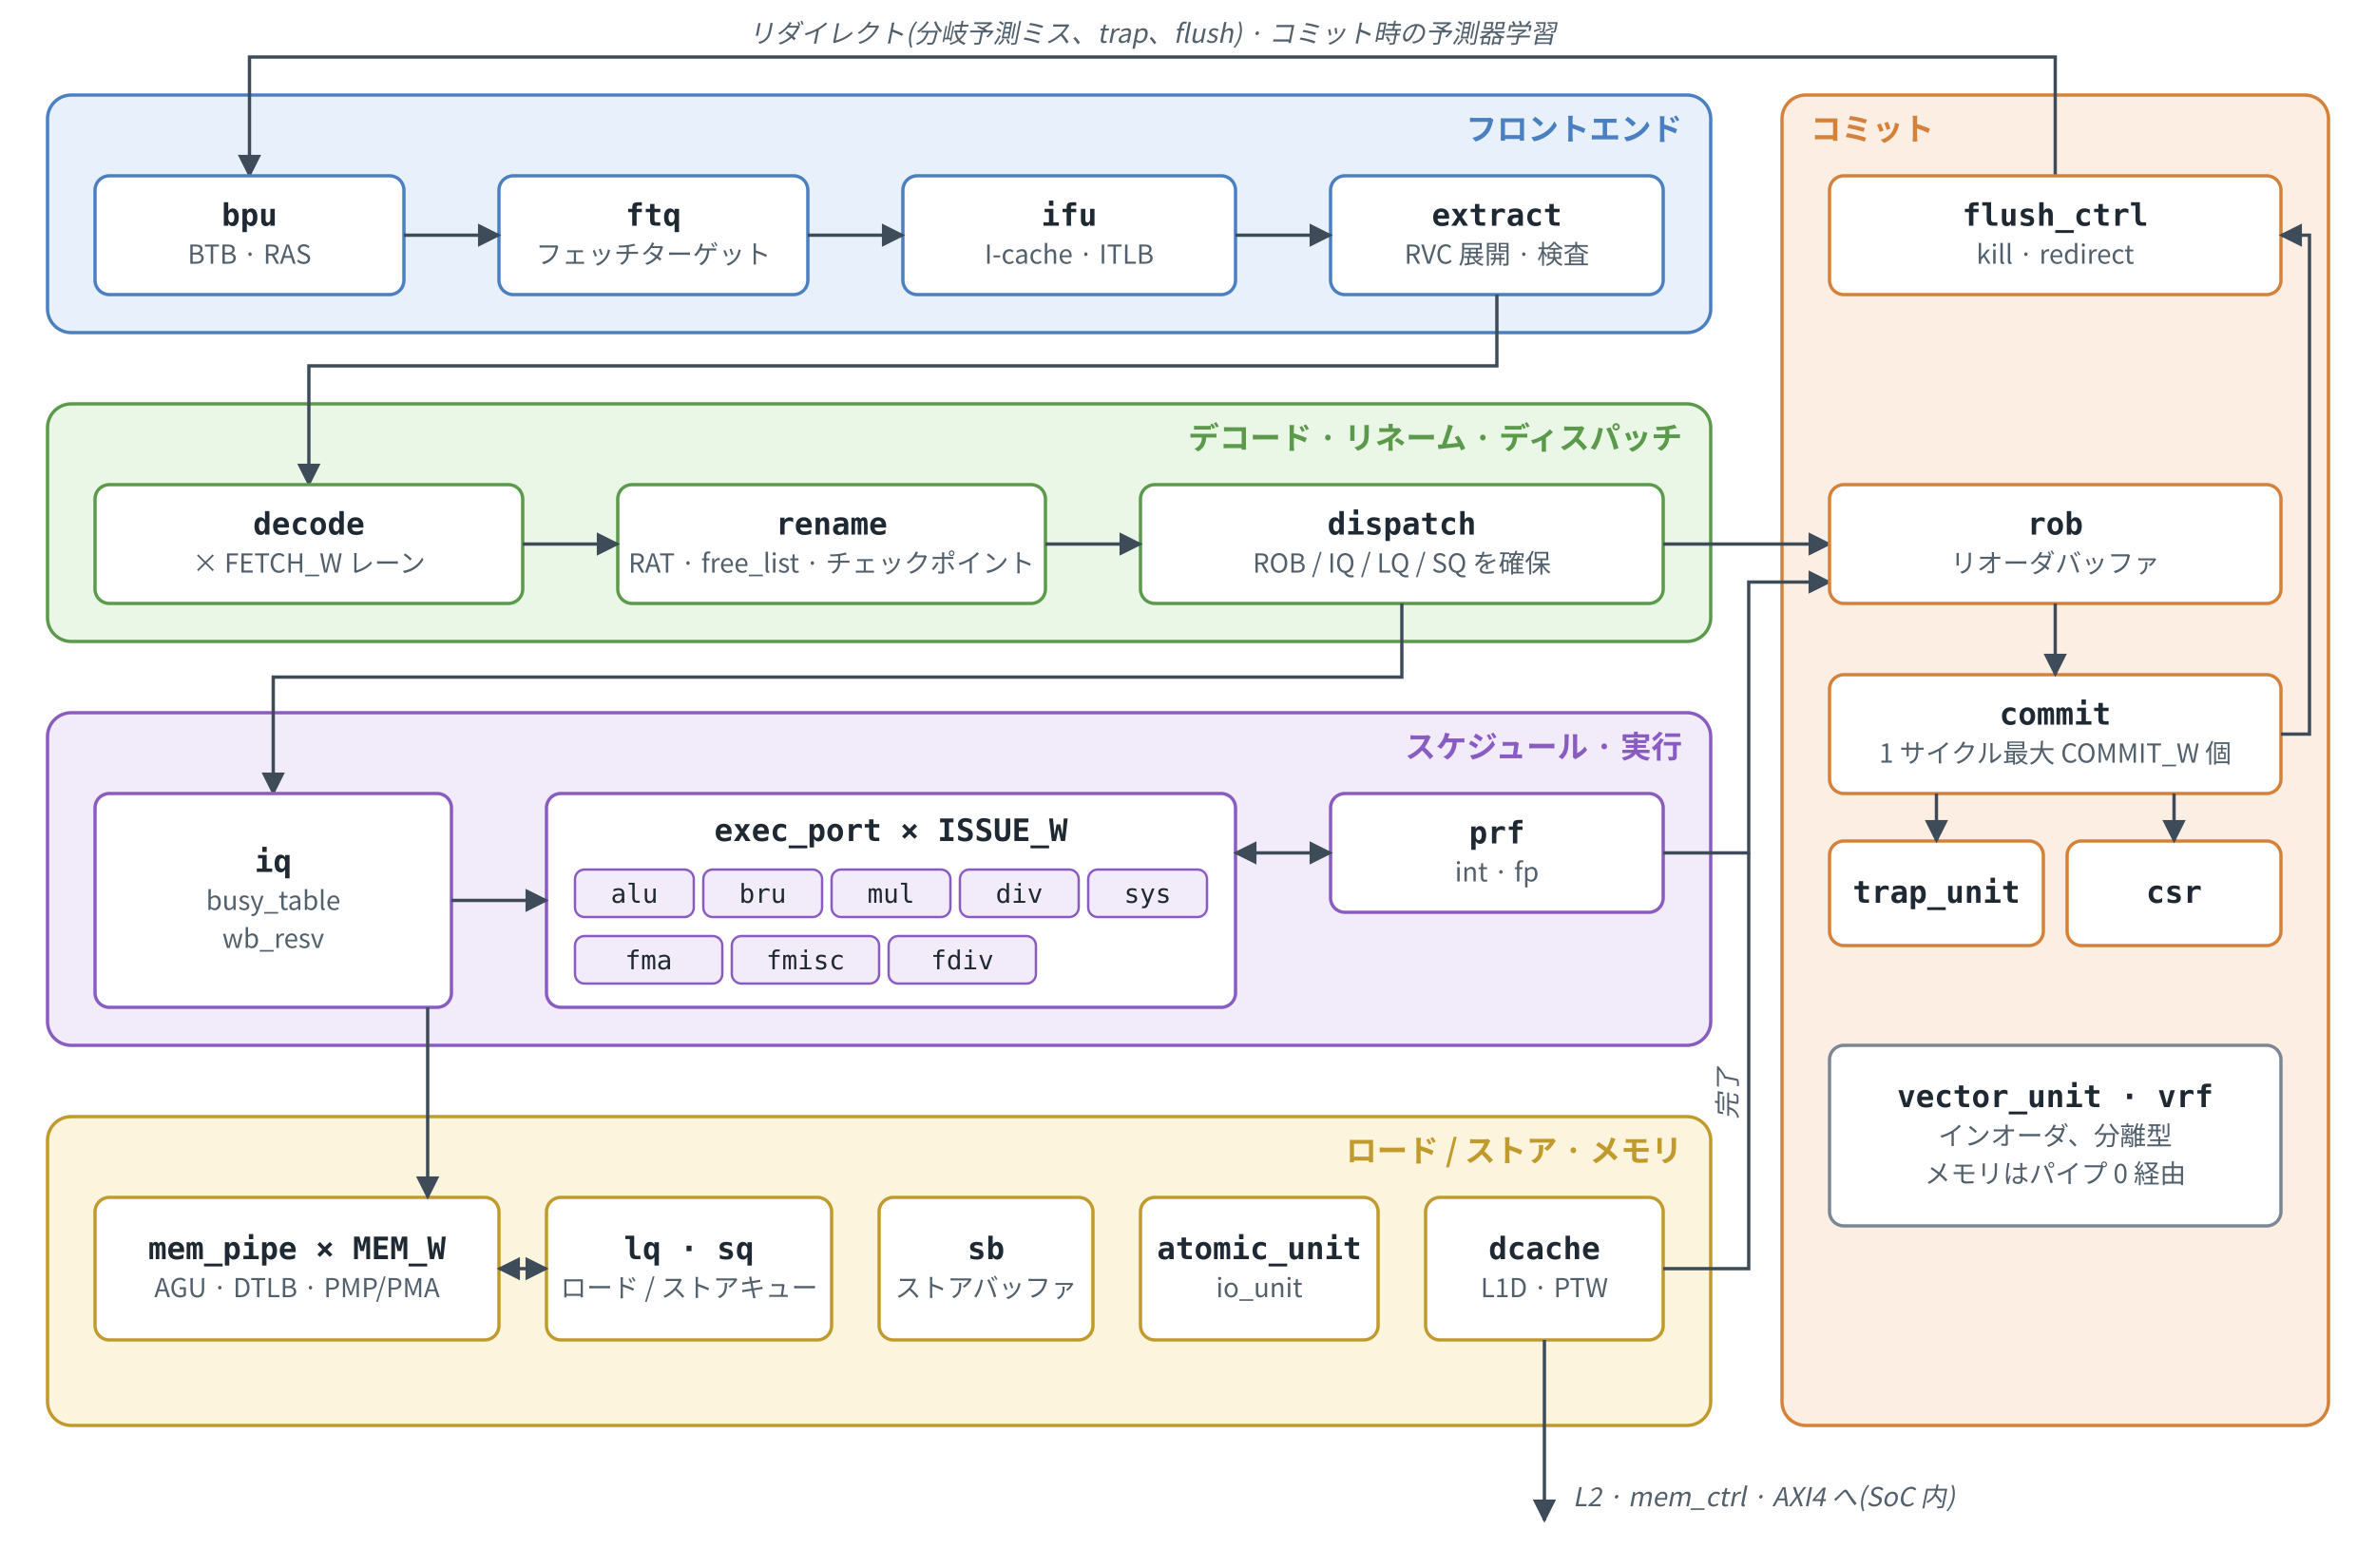
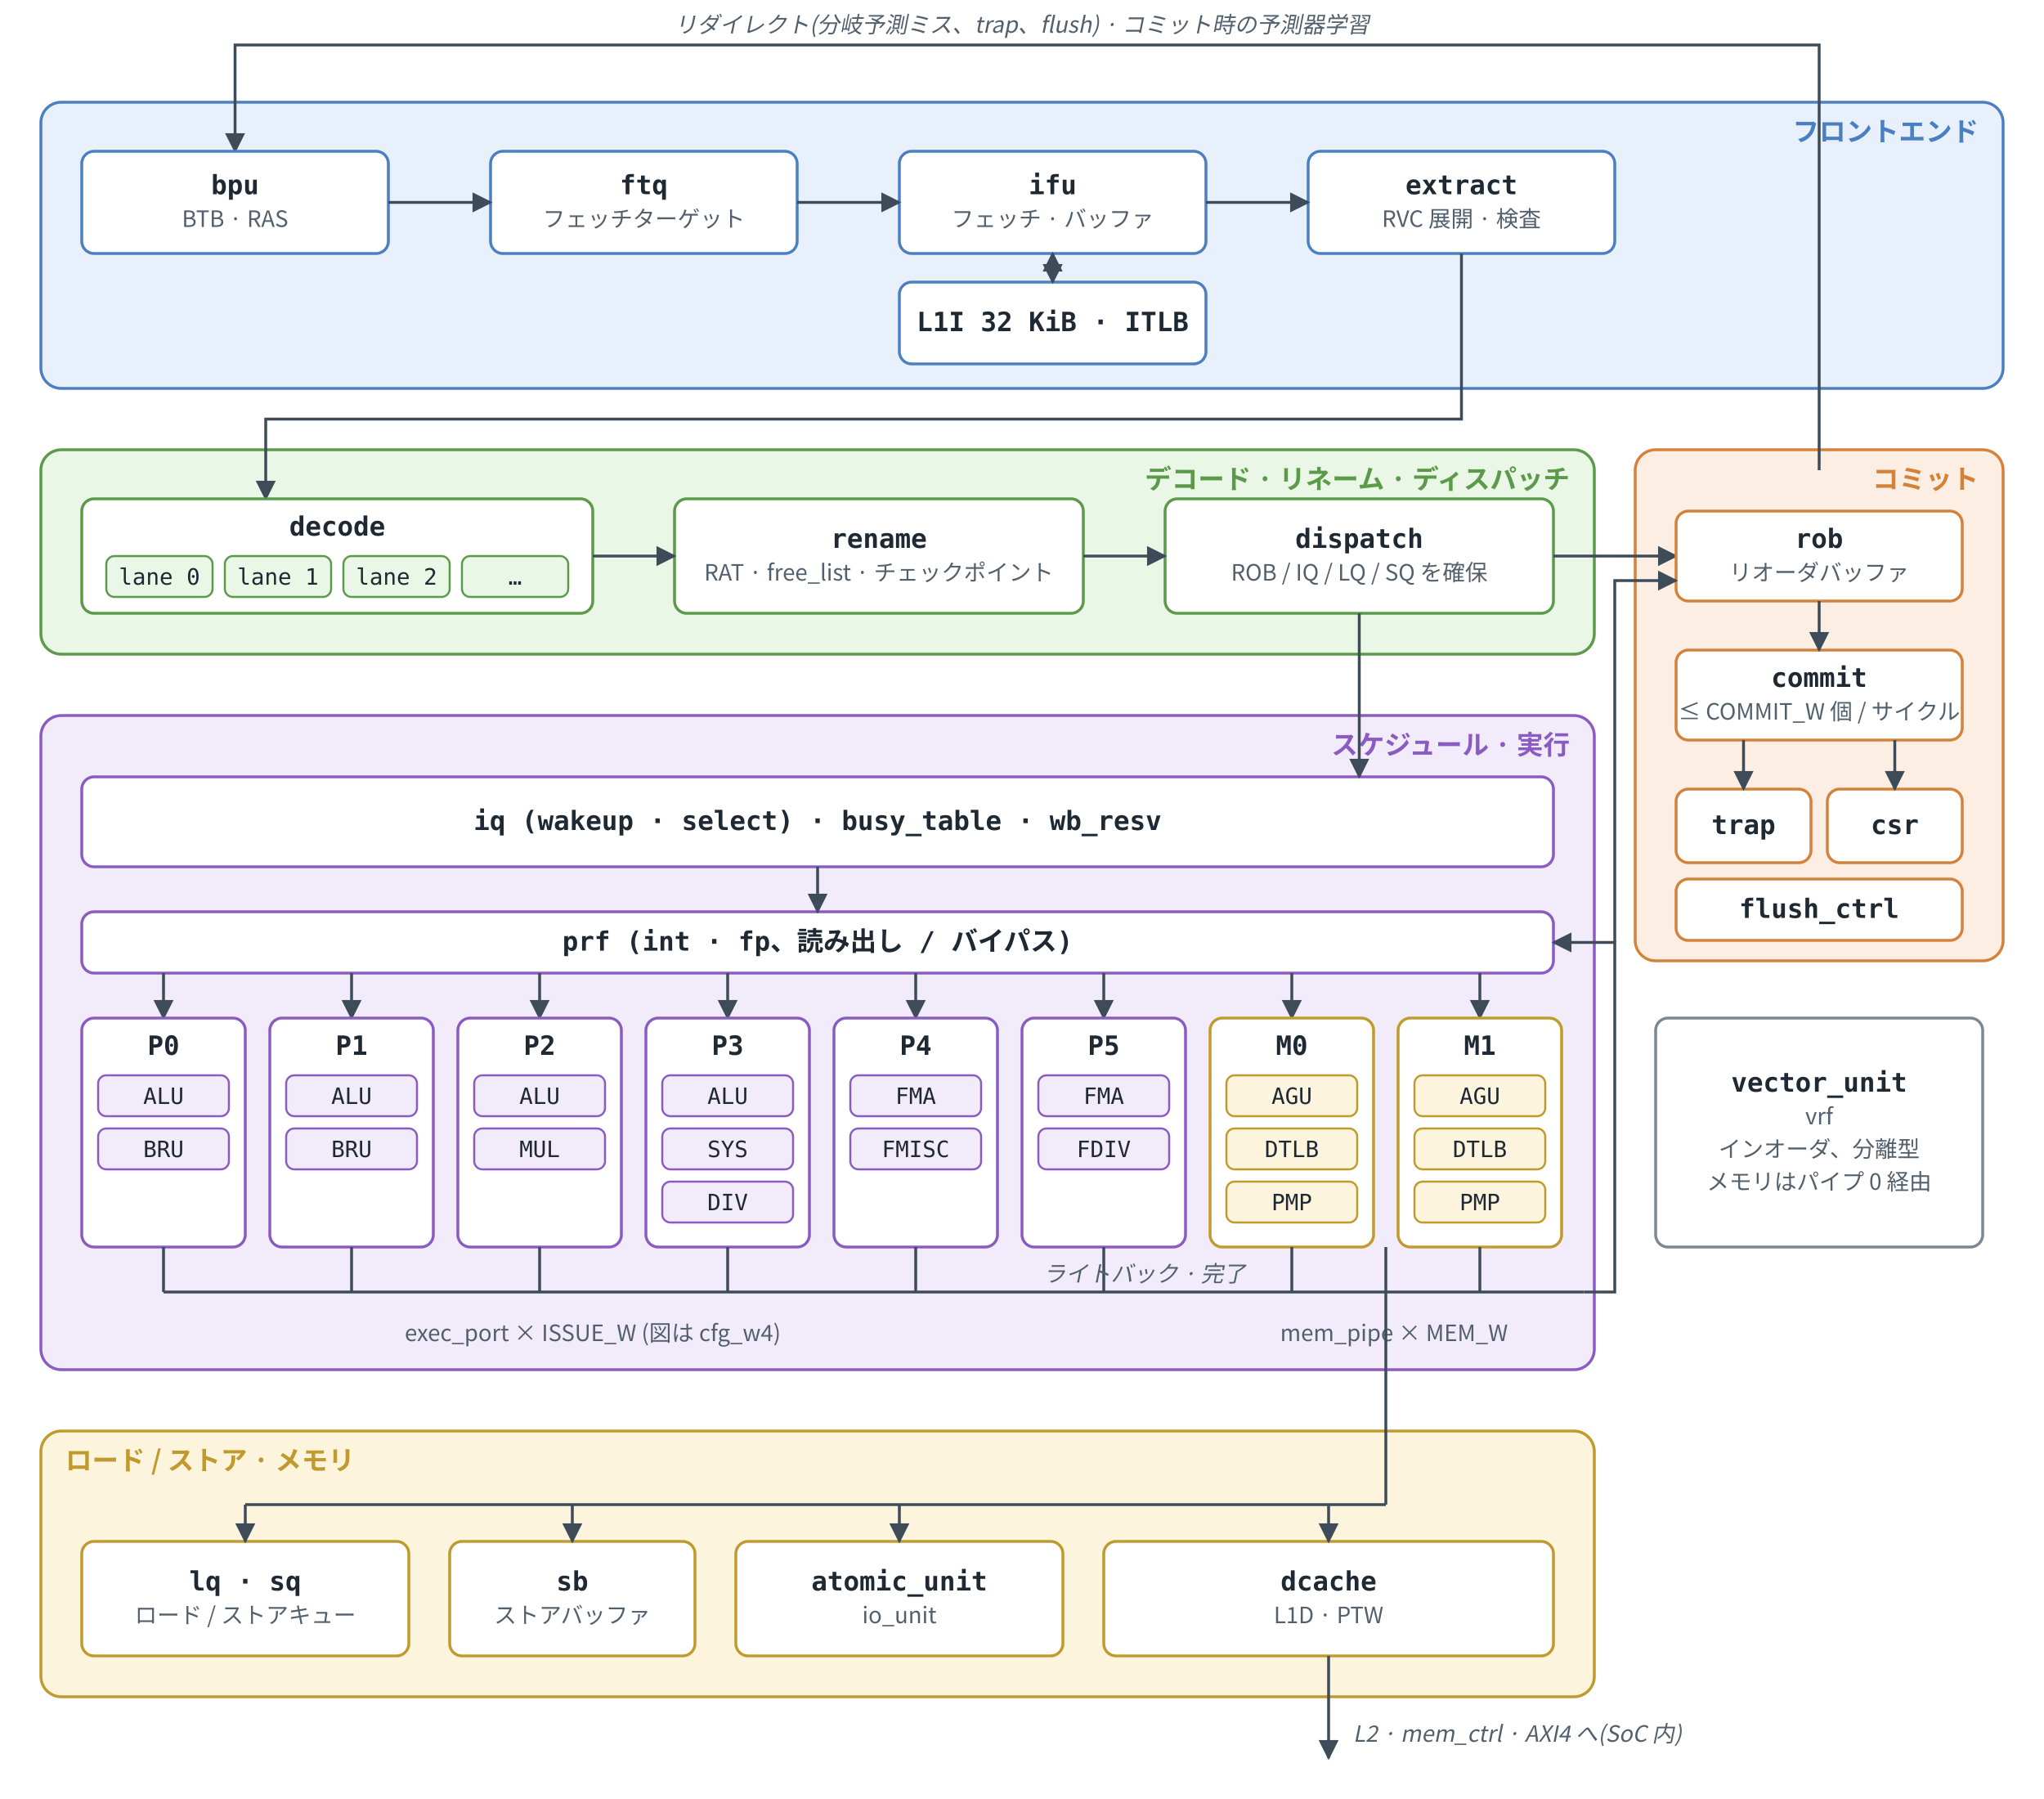
- <svg xmlns="http://www.w3.org/2000/svg" viewBox="0 0 1000 660" width="1000" height="660">
+ <svg xmlns="http://www.w3.org/2000/svg" viewBox="0 0 1000 880" width="1000" height="880">
  <style>
text{font-family:-apple-system,"Segoe UI","Hiragino Sans","Noto Sans CJK JP",Meiryo,Helvetica,Arial,sans-serif;fill:#1f2933}
.grp{font-size:13px;font-weight:700}
.t{font-size:13px;font-weight:600;font-family:ui-monospace,SFMono-Regular,Menlo,Consolas,monospace}
.s{font-size:11px;fill:#52606d}
.chip{font-size:11px;font-family:ui-monospace,SFMono-Regular,Menlo,Consolas,monospace}
.lab{font-size:11px;fill:#52606d;font-style:italic}
.box{fill:#fff;stroke-width:1.4}
.ln{fill:none;stroke:#3e4c59;stroke-width:1.4}
.dash{fill:none;stroke:#3e4c59;stroke-width:1.3;stroke-dasharray:5 4}
</style>
  <defs>
    <marker id="a" viewBox="0 0 10 10" refX="9" refY="5" markerWidth="7" markerHeight="7" orient="auto-start-reverse">
      <path d="M0,0 L10,5 L0,10 z" fill="#3e4c59" />
    </marker>
  </defs>
-   <rect width="1000" height="660" fill="#fff" />
-   <g transform="translate(0,40)">
-     <rect x="20" y="0" width="700" height="100" rx="10" fill="#e8f1fb" stroke="#4a7fc1" stroke-width="1.4" />
-     <text class="grp" x="708" y="19" text-anchor="end" style="fill:#4a7fc1">フロントエンド</text>
-     <rect x="20" y="130" width="700" height="100" rx="10" fill="#eaf6e6" stroke="#5a9a4a" stroke-width="1.4" />
-     <text class="grp" x="708" y="149" text-anchor="end" style="fill:#5a9a4a">デコード · リネーム · ディスパッチ</text>
-     <rect x="20" y="260" width="700" height="140" rx="10" fill="#f2ebfa" stroke="#8a5cc1" stroke-width="1.4" />
-     <text class="grp" x="708" y="279" text-anchor="end" style="fill:#8a5cc1">スケジュール · 実行</text>
-     <rect x="20" y="430" width="700" height="130" rx="10" fill="#fcf4dc" stroke="#c19a2e" stroke-width="1.4" />
-     <text class="grp" x="708" y="449" text-anchor="end" style="fill:#c19a2e">ロード / ストア · メモリ</text>
-     <rect x="750" y="0" width="230" height="560" rx="10" fill="#fdeee3" stroke="#d4813a" stroke-width="1.4" />
-     <text class="grp" x="762" y="19" text-anchor="start" style="fill:#d4813a">コミット</text>
-     <path class="ln" d="M865,34 L865,-16 L105,-16 L105,34" marker-end="url(#a)" />
-     <text class="lab" x="485" y="-22" text-anchor="middle">リダイレクト(分岐予測ミス、trap、flush) · コミット時の予測器学習</text>
-     <rect class="box" x="40" y="34" width="130" height="50" rx="6" stroke="#4a7fc1" />
-     <text class="t" x="105.0" y="55.0" text-anchor="middle">bpu</text>
-     <text class="s" x="105.0" y="71.0" text-anchor="middle">BTB · RAS</text>
-     <rect class="box" x="210" y="34" width="130" height="50" rx="6" stroke="#4a7fc1" />
-     <text class="t" x="275.0" y="55.0" text-anchor="middle">ftq</text>
-     <text class="s" x="275.0" y="71.0" text-anchor="middle">フェッチターゲット</text>
-     <rect class="box" x="380" y="34" width="140" height="50" rx="6" stroke="#4a7fc1" />
-     <text class="t" x="450.0" y="55.0" text-anchor="middle">ifu</text>
-     <text class="s" x="450.0" y="71.0" text-anchor="middle">I-cache · ITLB</text>
-     <rect class="box" x="560" y="34" width="140" height="50" rx="6" stroke="#4a7fc1" />
-     <text class="t" x="630.0" y="55.0" text-anchor="middle">extract</text>
-     <text class="s" x="630.0" y="71.0" text-anchor="middle">RVC 展開 · 検査</text>
-     <path class="ln" d="M170,59 L210,59" marker-end="url(#a)" />
-     <path class="ln" d="M340,59 L380,59" marker-end="url(#a)" />
-     <path class="ln" d="M520,59 L560,59" marker-end="url(#a)" />
-     <path class="ln" d="M630,84 L630,114 L130,114 L130,164" marker-end="url(#a)" />
-     <rect class="box" x="40" y="164" width="180" height="50" rx="6" stroke="#5a9a4a" />
-     <text class="t" x="130.0" y="185.0" text-anchor="middle">decode</text>
-     <text class="s" x="130.0" y="201.0" text-anchor="middle">× FETCH_W レーン</text>
-     <rect class="box" x="260" y="164" width="180" height="50" rx="6" stroke="#5a9a4a" />
-     <text class="t" x="350.0" y="185.0" text-anchor="middle">rename</text>
-     <text class="s" x="350.0" y="201.0" text-anchor="middle">RAT · free_list · チェックポイント</text>
-     <rect class="box" x="480" y="164" width="220" height="50" rx="6" stroke="#5a9a4a" />
-     <text class="t" x="590.0" y="185.0" text-anchor="middle">dispatch</text>
-     <text class="s" x="590.0" y="201.0" text-anchor="middle">ROB / IQ / LQ / SQ を確保</text>
-     <path class="ln" d="M220,189 L260,189" marker-end="url(#a)" />
-     <path class="ln" d="M440,189 L480,189" marker-end="url(#a)" />
-     <path class="ln" d="M700,189 L770,189" marker-end="url(#a)" />
-     <path class="ln" d="M590,214 L590,245 L115,245 L115,294" marker-end="url(#a)" />
-     <rect class="box" x="40" y="294" width="150" height="90" rx="6" stroke="#8a5cc1" />
-     <text class="t" x="115.0" y="327.0" text-anchor="middle">iq</text>
-     <text class="s" x="115.0" y="343.0" text-anchor="middle">busy_table</text>
-     <text class="s" x="115.0" y="359.0" text-anchor="middle">wb_resv</text>
-     <rect class="box" x="230" y="294" width="290" height="90" rx="6" stroke="#8a5cc1" />
-     <text class="t" x="375" y="314" text-anchor="middle">exec_port × ISSUE_W</text>
-     <rect x="242" y="326" width="50" height="20" rx="4" fill="#f2ebfa" stroke="#8a5cc1" stroke-width="1" />
-     <text class="chip" x="267.0" y="340" text-anchor="middle">alu</text>
-     <rect x="296" y="326" width="50" height="20" rx="4" fill="#f2ebfa" stroke="#8a5cc1" stroke-width="1" />
-     <text class="chip" x="321.0" y="340" text-anchor="middle">bru</text>
-     <rect x="350" y="326" width="50" height="20" rx="4" fill="#f2ebfa" stroke="#8a5cc1" stroke-width="1" />
-     <text class="chip" x="375.0" y="340" text-anchor="middle">mul</text>
-     <rect x="404" y="326" width="50" height="20" rx="4" fill="#f2ebfa" stroke="#8a5cc1" stroke-width="1" />
-     <text class="chip" x="429.0" y="340" text-anchor="middle">div</text>
-     <rect x="458" y="326" width="50" height="20" rx="4" fill="#f2ebfa" stroke="#8a5cc1" stroke-width="1" />
-     <text class="chip" x="483.0" y="340" text-anchor="middle">sys</text>
-     <rect x="242" y="354" width="62" height="20" rx="4" fill="#f2ebfa" stroke="#8a5cc1" stroke-width="1" />
-     <text class="chip" x="273.0" y="368" text-anchor="middle">fma</text>
-     <rect x="308" y="354" width="62" height="20" rx="4" fill="#f2ebfa" stroke="#8a5cc1" stroke-width="1" />
-     <text class="chip" x="339.0" y="368" text-anchor="middle">fmisc</text>
-     <rect x="374" y="354" width="62" height="20" rx="4" fill="#f2ebfa" stroke="#8a5cc1" stroke-width="1" />
-     <text class="chip" x="405.0" y="368" text-anchor="middle">fdiv</text>
-     <rect class="box" x="560" y="294" width="140" height="50" rx="6" stroke="#8a5cc1" />
-     <text class="t" x="630.0" y="315.0" text-anchor="middle">prf</text>
-     <text class="s" x="630.0" y="331.0" text-anchor="middle">int · fp</text>
-     <path class="ln" d="M190,339 L230,339" marker-end="url(#a)" />
-     <path class="ln" d="M520,319 L560,319" marker-end="url(#a)" marker-start="url(#a)" />
-     <rect class="box" x="40" y="464" width="170" height="60" rx="6" stroke="#c19a2e" />
-     <text class="t" x="125.0" y="490.0" text-anchor="middle">mem_pipe × MEM_W</text>
-     <text class="s" x="125.0" y="506.0" text-anchor="middle">AGU · DTLB · PMP/PMA</text>
-     <rect class="box" x="230" y="464" width="120" height="60" rx="6" stroke="#c19a2e" />
-     <text class="t" x="290.0" y="490.0" text-anchor="middle">lq · sq</text>
-     <text class="s" x="290.0" y="506.0" text-anchor="middle">ロード / ストアキュー</text>
-     <rect class="box" x="370" y="464" width="90" height="60" rx="6" stroke="#c19a2e" />
-     <text class="t" x="415.0" y="490.0" text-anchor="middle">sb</text>
-     <text class="s" x="415.0" y="506.0" text-anchor="middle">ストアバッファ</text>
-     <rect class="box" x="480" y="464" width="100" height="60" rx="6" stroke="#c19a2e" />
-     <text class="t" x="530.0" y="490.0" text-anchor="middle">atomic_unit</text>
-     <text class="s" x="530.0" y="506.0" text-anchor="middle">io_unit</text>
-     <rect class="box" x="600" y="464" width="100" height="60" rx="6" stroke="#c19a2e" />
-     <text class="t" x="650.0" y="490.0" text-anchor="middle">dcache</text>
-     <text class="s" x="650.0" y="506.0" text-anchor="middle">L1D · PTW</text>
-     <path class="ln" d="M180,384 L180,464" marker-end="url(#a)" />
-     <path class="ln" d="M210,494 L230,494" marker-end="url(#a)" marker-start="url(#a)" />
-     <path class="ln" d="M650,524 L650,600" marker-end="url(#a)" />
-     <text class="lab" x="662" y="594" text-anchor="start">L2 · mem_ctrl · AXI4 へ(SoC 内)</text>
-     <path class="ln" d="M700,319 L736,319 L736,205 L770,205" marker-end="url(#a)" />
-     <path class="ln" d="M700,494 L736,494 L736,319" />
-     <text class="lab" x="731" y="420" text-anchor="middle" transform="rotate(-90 731 420)">完了</text>
-     <rect class="box" x="770" y="34" width="190" height="50" rx="6" stroke="#d4813a" />
-     <text class="t" x="865.0" y="55.0" text-anchor="middle">flush_ctrl</text>
-     <text class="s" x="865.0" y="71.0" text-anchor="middle">kill · redirect</text>
-     <rect class="box" x="770" y="164" width="190" height="50" rx="6" stroke="#d4813a" />
-     <text class="t" x="865.0" y="185.0" text-anchor="middle">rob</text>
-     <text class="s" x="865.0" y="201.0" text-anchor="middle">リオーダバッファ</text>
-     <rect class="box" x="770" y="244" width="190" height="50" rx="6" stroke="#d4813a" />
-     <text class="t" x="865.0" y="265.0" text-anchor="middle">commit</text>
-     <text class="s" x="865.0" y="281.0" text-anchor="middle">1 サイクル最大 COMMIT_W 個</text>
-     <rect class="box" x="770" y="314" width="90" height="44" rx="6" stroke="#d4813a" />
-     <text class="t" x="815.0" y="340.0" text-anchor="middle">trap_unit</text>
-     <rect class="box" x="870" y="314" width="90" height="44" rx="6" stroke="#d4813a" />
-     <text class="t" x="915.0" y="340.0" text-anchor="middle">csr</text>
-     <path class="ln" d="M865,214 L865,244" marker-end="url(#a)" />
-     <path class="ln" d="M815,294 L815,314" marker-end="url(#a)" />
-     <path class="ln" d="M915,294 L915,314" marker-end="url(#a)" />
-     <path class="ln" d="M960,269 L972,269 L972,59 L960,59" marker-end="url(#a)" />
-     <rect class="box" x="770" y="400" width="190" height="76" rx="6" stroke="#7b8794" />
-     <text class="t" x="865.0" y="426.0" text-anchor="middle">vector_unit · vrf</text>
-     <text class="s" x="865.0" y="442.0" text-anchor="middle">インオーダ、分離型</text>
-     <text class="s" x="865.0" y="458.0" text-anchor="middle">メモリはパイプ 0 経由</text>
-   </g>
+   <rect width="1000" height="880" fill="#fff" />
+   <rect x="20" y="50" width="960" height="140" rx="10" fill="#e8f1fb" stroke="#4a7fc1" stroke-width="1.4" />
+   <text class="grp" x="968" y="69" text-anchor="end" style="fill:#4a7fc1">フロントエンド</text>
+   <rect x="20" y="220" width="760" height="100" rx="10" fill="#eaf6e6" stroke="#5a9a4a" stroke-width="1.4" />
+   <text class="grp" x="768" y="239" text-anchor="end" style="fill:#5a9a4a">デコード · リネーム · ディスパッチ</text>
+   <rect x="800" y="220" width="180" height="250" rx="10" fill="#fdeee3" stroke="#d4813a" stroke-width="1.4" />
+   <text class="grp" x="968" y="239" text-anchor="end" style="fill:#d4813a">コミット</text>
+   <rect x="20" y="350" width="760" height="320" rx="10" fill="#f2ebfa" stroke="#8a5cc1" stroke-width="1.4" />
+   <text class="grp" x="768" y="369" text-anchor="end" style="fill:#8a5cc1">スケジュール · 実行</text>
+   <rect x="20" y="700" width="760" height="130" rx="10" fill="#fcf4dc" stroke="#c19a2e" stroke-width="1.4" />
+   <text class="grp" x="32" y="719" text-anchor="start" style="fill:#c19a2e">ロード / ストア · メモリ</text>
+   <path class="ln" d="M890,230 L890,22 L115,22 L115,74" marker-end="url(#a)" />
+   <text class="lab" x="500" y="16" text-anchor="middle">リダイレクト(分岐予測ミス、trap、flush) · コミット時の予測器学習</text>
+   <rect class="box" x="40" y="74" width="150" height="50" rx="6" stroke="#4a7fc1" />
+   <text class="t" x="115.0" y="95.0" text-anchor="middle">bpu</text>
+   <text class="s" x="115.0" y="111.0" text-anchor="middle">BTB · RAS</text>
+   <rect class="box" x="240" y="74" width="150" height="50" rx="6" stroke="#4a7fc1" />
+   <text class="t" x="315.0" y="95.0" text-anchor="middle">ftq</text>
+   <text class="s" x="315.0" y="111.0" text-anchor="middle">フェッチターゲット</text>
+   <rect class="box" x="440" y="74" width="150" height="50" rx="6" stroke="#4a7fc1" />
+   <text class="t" x="515.0" y="95.0" text-anchor="middle">ifu</text>
+   <text class="s" x="515.0" y="111.0" text-anchor="middle">フェッチ · バッファ</text>
+   <rect class="box" x="640" y="74" width="150" height="50" rx="6" stroke="#4a7fc1" />
+   <text class="t" x="715.0" y="95.0" text-anchor="middle">extract</text>
+   <text class="s" x="715.0" y="111.0" text-anchor="middle">RVC 展開 · 検査</text>
+   <rect class="box" x="440" y="138" width="150" height="40" rx="6" stroke="#4a7fc1" />
+   <text class="t" x="515.0" y="162.0" text-anchor="middle">L1I 32 KiB · ITLB</text>
+   <path class="ln" d="M190,99 L240,99" marker-end="url(#a)" />
+   <path class="ln" d="M390,99 L440,99" marker-end="url(#a)" />
+   <path class="ln" d="M590,99 L640,99" marker-end="url(#a)" />
+   <path class="ln" d="M515,124 L515,138" marker-end="url(#a)" marker-start="url(#a)" />
+   <path class="ln" d="M715,124 L715,205 L130,205 L130,244" marker-end="url(#a)" />
+   <rect class="box" x="40" y="244" width="250" height="56" rx="6" stroke="#5a9a4a" />
+   <text class="t" x="165" y="262" text-anchor="middle">decode</text>
+   <rect x="52" y="272" width="52" height="20" rx="4" fill="#eaf6e6" stroke="#5a9a4a" stroke-width="1" />
+   <text class="chip" x="78.0" y="286" text-anchor="middle">lane 0</text>
+   <rect x="110" y="272" width="52" height="20" rx="4" fill="#eaf6e6" stroke="#5a9a4a" stroke-width="1" />
+   <text class="chip" x="136.0" y="286" text-anchor="middle">lane 1</text>
+   <rect x="168" y="272" width="52" height="20" rx="4" fill="#eaf6e6" stroke="#5a9a4a" stroke-width="1" />
+   <text class="chip" x="194.0" y="286" text-anchor="middle">lane 2</text>
+   <rect x="226" y="272" width="52" height="20" rx="4" fill="#eaf6e6" stroke="#5a9a4a" stroke-width="1" />
+   <text class="chip" x="252.0" y="286" text-anchor="middle">…</text>
+   <rect class="box" x="330" y="244" width="200" height="56" rx="6" stroke="#5a9a4a" />
+   <text class="t" x="430.0" y="268.0" text-anchor="middle">rename</text>
+   <text class="s" x="430.0" y="284.0" text-anchor="middle">RAT · free_list · チェックポイント</text>
+   <rect class="box" x="570" y="244" width="190" height="56" rx="6" stroke="#5a9a4a" />
+   <text class="t" x="665.0" y="268.0" text-anchor="middle">dispatch</text>
+   <text class="s" x="665.0" y="284.0" text-anchor="middle">ROB / IQ / LQ / SQ を確保</text>
+   <path class="ln" d="M290,272 L330,272" marker-end="url(#a)" />
+   <path class="ln" d="M530,272 L570,272" marker-end="url(#a)" />
+   <path class="ln" d="M760,272 L820,272" marker-end="url(#a)" />
+   <rect class="box" x="820" y="250" width="140" height="44" rx="6" stroke="#d4813a" />
+   <text class="t" x="890.0" y="268.0" text-anchor="middle">rob</text>
+   <text class="s" x="890.0" y="284.0" text-anchor="middle">リオーダバッファ</text>
+   <rect class="box" x="820" y="318" width="140" height="44" rx="6" stroke="#d4813a" />
+   <text class="t" x="890.0" y="336.0" text-anchor="middle">commit</text>
+   <text class="s" x="890.0" y="352.0" text-anchor="middle">≤ COMMIT_W 個 / サイクル</text>
+   <rect class="box" x="820" y="386" width="66" height="36" rx="6" stroke="#d4813a" />
+   <text class="t" x="853.0" y="408.0" text-anchor="middle">trap</text>
+   <rect class="box" x="894" y="386" width="66" height="36" rx="6" stroke="#d4813a" />
+   <text class="t" x="927.0" y="408.0" text-anchor="middle">csr</text>
+   <rect class="box" x="820" y="430" width="140" height="30" rx="6" stroke="#d4813a" />
+   <text class="t" x="890.0" y="449.0" text-anchor="middle">flush_ctrl</text>
+   <path class="ln" d="M890,294 L890,318" marker-end="url(#a)" />
+   <path class="ln" d="M853,362 L853,386" marker-end="url(#a)" />
+   <path class="ln" d="M927,362 L927,386" marker-end="url(#a)" />
+   <rect class="box" x="40" y="380" width="720" height="44" rx="6" stroke="#8a5cc1" />
+   <text class="t" x="400.0" y="406.0" text-anchor="middle">iq (wakeup · select) · busy_table · wb_resv</text>
+   <path class="ln" d="M665,300 L665,380" marker-end="url(#a)" />
+   <rect class="box" x="40" y="446" width="720" height="30" rx="6" stroke="#8a5cc1" />
+   <text class="t" x="400.0" y="465.0" text-anchor="middle">prf (int · fp、読み出し / バイパス)</text>
+   <path class="ln" d="M400,424 L400,446" marker-end="url(#a)" />
+   <path class="ln" d="M80,476 L80,498" marker-end="url(#a)" />
+   <rect class="box" x="40" y="498" width="80" height="112" rx="6" stroke="#8a5cc1" />
+   <text class="t" x="80" y="516" text-anchor="middle">P0</text>
+   <rect x="48" y="526" width="64" height="20" rx="4" fill="#f2ebfa" stroke="#8a5cc1" stroke-width="1" />
+   <text class="chip" x="80.0" y="540" text-anchor="middle">ALU</text>
+   <rect x="48" y="552" width="64" height="20" rx="4" fill="#f2ebfa" stroke="#8a5cc1" stroke-width="1" />
+   <text class="chip" x="80.0" y="566" text-anchor="middle">BRU</text>
+   <path class="ln" d="M80,610 L80,632" />
+   <path class="ln" d="M172,476 L172,498" marker-end="url(#a)" />
+   <rect class="box" x="132" y="498" width="80" height="112" rx="6" stroke="#8a5cc1" />
+   <text class="t" x="172" y="516" text-anchor="middle">P1</text>
+   <rect x="140" y="526" width="64" height="20" rx="4" fill="#f2ebfa" stroke="#8a5cc1" stroke-width="1" />
+   <text class="chip" x="172.0" y="540" text-anchor="middle">ALU</text>
+   <rect x="140" y="552" width="64" height="20" rx="4" fill="#f2ebfa" stroke="#8a5cc1" stroke-width="1" />
+   <text class="chip" x="172.0" y="566" text-anchor="middle">BRU</text>
+   <path class="ln" d="M172,610 L172,632" />
+   <path class="ln" d="M264,476 L264,498" marker-end="url(#a)" />
+   <rect class="box" x="224" y="498" width="80" height="112" rx="6" stroke="#8a5cc1" />
+   <text class="t" x="264" y="516" text-anchor="middle">P2</text>
+   <rect x="232" y="526" width="64" height="20" rx="4" fill="#f2ebfa" stroke="#8a5cc1" stroke-width="1" />
+   <text class="chip" x="264.0" y="540" text-anchor="middle">ALU</text>
+   <rect x="232" y="552" width="64" height="20" rx="4" fill="#f2ebfa" stroke="#8a5cc1" stroke-width="1" />
+   <text class="chip" x="264.0" y="566" text-anchor="middle">MUL</text>
+   <path class="ln" d="M264,610 L264,632" />
+   <path class="ln" d="M356,476 L356,498" marker-end="url(#a)" />
+   <rect class="box" x="316" y="498" width="80" height="112" rx="6" stroke="#8a5cc1" />
+   <text class="t" x="356" y="516" text-anchor="middle">P3</text>
+   <rect x="324" y="526" width="64" height="20" rx="4" fill="#f2ebfa" stroke="#8a5cc1" stroke-width="1" />
+   <text class="chip" x="356.0" y="540" text-anchor="middle">ALU</text>
+   <rect x="324" y="552" width="64" height="20" rx="4" fill="#f2ebfa" stroke="#8a5cc1" stroke-width="1" />
+   <text class="chip" x="356.0" y="566" text-anchor="middle">SYS</text>
+   <rect x="324" y="578" width="64" height="20" rx="4" fill="#f2ebfa" stroke="#8a5cc1" stroke-width="1" />
+   <text class="chip" x="356.0" y="592" text-anchor="middle">DIV</text>
+   <path class="ln" d="M356,610 L356,632" />
+   <path class="ln" d="M448,476 L448,498" marker-end="url(#a)" />
+   <rect class="box" x="408" y="498" width="80" height="112" rx="6" stroke="#8a5cc1" />
+   <text class="t" x="448" y="516" text-anchor="middle">P4</text>
+   <rect x="416" y="526" width="64" height="20" rx="4" fill="#f2ebfa" stroke="#8a5cc1" stroke-width="1" />
+   <text class="chip" x="448.0" y="540" text-anchor="middle">FMA</text>
+   <rect x="416" y="552" width="64" height="20" rx="4" fill="#f2ebfa" stroke="#8a5cc1" stroke-width="1" />
+   <text class="chip" x="448.0" y="566" text-anchor="middle">FMISC</text>
+   <path class="ln" d="M448,610 L448,632" />
+   <path class="ln" d="M540,476 L540,498" marker-end="url(#a)" />
+   <rect class="box" x="500" y="498" width="80" height="112" rx="6" stroke="#8a5cc1" />
+   <text class="t" x="540" y="516" text-anchor="middle">P5</text>
+   <rect x="508" y="526" width="64" height="20" rx="4" fill="#f2ebfa" stroke="#8a5cc1" stroke-width="1" />
+   <text class="chip" x="540.0" y="540" text-anchor="middle">FMA</text>
+   <rect x="508" y="552" width="64" height="20" rx="4" fill="#f2ebfa" stroke="#8a5cc1" stroke-width="1" />
+   <text class="chip" x="540.0" y="566" text-anchor="middle">FDIV</text>
+   <path class="ln" d="M540,610 L540,632" />
+   <path class="ln" d="M632,476 L632,498" marker-end="url(#a)" />
+   <rect class="box" x="592" y="498" width="80" height="112" rx="6" stroke="#c19a2e" />
+   <text class="t" x="632" y="516" text-anchor="middle">M0</text>
+   <rect x="600" y="526" width="64" height="20" rx="4" fill="#fcf4dc" stroke="#c19a2e" stroke-width="1" />
+   <text class="chip" x="632.0" y="540" text-anchor="middle">AGU</text>
+   <rect x="600" y="552" width="64" height="20" rx="4" fill="#fcf4dc" stroke="#c19a2e" stroke-width="1" />
+   <text class="chip" x="632.0" y="566" text-anchor="middle">DTLB</text>
+   <rect x="600" y="578" width="64" height="20" rx="4" fill="#fcf4dc" stroke="#c19a2e" stroke-width="1" />
+   <text class="chip" x="632.0" y="592" text-anchor="middle">PMP</text>
+   <path class="ln" d="M632,610 L632,632" />
+   <path class="ln" d="M724,476 L724,498" marker-end="url(#a)" />
+   <rect class="box" x="684" y="498" width="80" height="112" rx="6" stroke="#c19a2e" />
+   <text class="t" x="724" y="516" text-anchor="middle">M1</text>
+   <rect x="692" y="526" width="64" height="20" rx="4" fill="#fcf4dc" stroke="#c19a2e" stroke-width="1" />
+   <text class="chip" x="724.0" y="540" text-anchor="middle">AGU</text>
+   <rect x="692" y="552" width="64" height="20" rx="4" fill="#fcf4dc" stroke="#c19a2e" stroke-width="1" />
+   <text class="chip" x="724.0" y="566" text-anchor="middle">DTLB</text>
+   <rect x="692" y="578" width="64" height="20" rx="4" fill="#fcf4dc" stroke="#c19a2e" stroke-width="1" />
+   <text class="chip" x="724.0" y="592" text-anchor="middle">PMP</text>
+   <path class="ln" d="M724,610 L724,632" />
+   <text class="lab" x="356" y="492" text-anchor="middle" />
+   <text class="s" x="290" y="656" text-anchor="middle">exec_port × ISSUE_W (図は cfg_w4)</text>
+   <text class="s" x="682" y="656" text-anchor="middle">mem_pipe × MEM_W</text>
+   <path class="ln" d="M80,632 L775,632" />
+   <text class="lab" x="560" y="627" text-anchor="middle">ライトバック · 完了</text>
+   <path class="ln" d="M775,632 L790,632 L790,461 L760,461" marker-end="url(#a)" />
+   <path class="ln" d="M790,461 L790,284 L820,284" marker-end="url(#a)" />
+   <rect class="box" x="40" y="754" width="160" height="56" rx="6" stroke="#c19a2e" />
+   <text class="t" x="120.0" y="778.0" text-anchor="middle">lq · sq</text>
+   <text class="s" x="120.0" y="794.0" text-anchor="middle">ロード / ストアキュー</text>
+   <rect class="box" x="220" y="754" width="120" height="56" rx="6" stroke="#c19a2e" />
+   <text class="t" x="280.0" y="778.0" text-anchor="middle">sb</text>
+   <text class="s" x="280.0" y="794.0" text-anchor="middle">ストアバッファ</text>
+   <rect class="box" x="360" y="754" width="160" height="56" rx="6" stroke="#c19a2e" />
+   <text class="t" x="440.0" y="778.0" text-anchor="middle">atomic_unit</text>
+   <text class="s" x="440.0" y="794.0" text-anchor="middle">io_unit</text>
+   <rect class="box" x="540" y="754" width="220" height="56" rx="6" stroke="#c19a2e" />
+   <text class="t" x="650.0" y="778.0" text-anchor="middle">dcache</text>
+   <text class="s" x="650.0" y="794.0" text-anchor="middle">L1D · PTW</text>
+   <path class="ln" d="M678,610 L678,736 M120,736 L678,736" />
+   <path class="ln" d="M120,736 L120,754" marker-end="url(#a)" />
+   <path class="ln" d="M280,736 L280,754" marker-end="url(#a)" />
+   <path class="ln" d="M440,736 L440,754" marker-end="url(#a)" />
+   <path class="ln" d="M650,736 L650,754" marker-end="url(#a)" />
+   <path class="ln" d="M650,810 L650,860" marker-end="url(#a)" />
+   <text class="lab" x="662" y="852" text-anchor="start">L2 · mem_ctrl · AXI4 へ(SoC 内)</text>
+   <rect class="box" x="810" y="498" width="160" height="112" rx="6" stroke="#7b8794" />
+   <text class="t" x="890.0" y="534.0" text-anchor="middle">vector_unit</text>
+   <text class="s" x="890.0" y="550.0" text-anchor="middle">vrf</text>
+   <text class="s" x="890.0" y="566.0" text-anchor="middle">インオーダ、分離型</text>
+   <text class="s" x="890.0" y="582.0" text-anchor="middle">メモリはパイプ 0 経由</text>
</svg>
